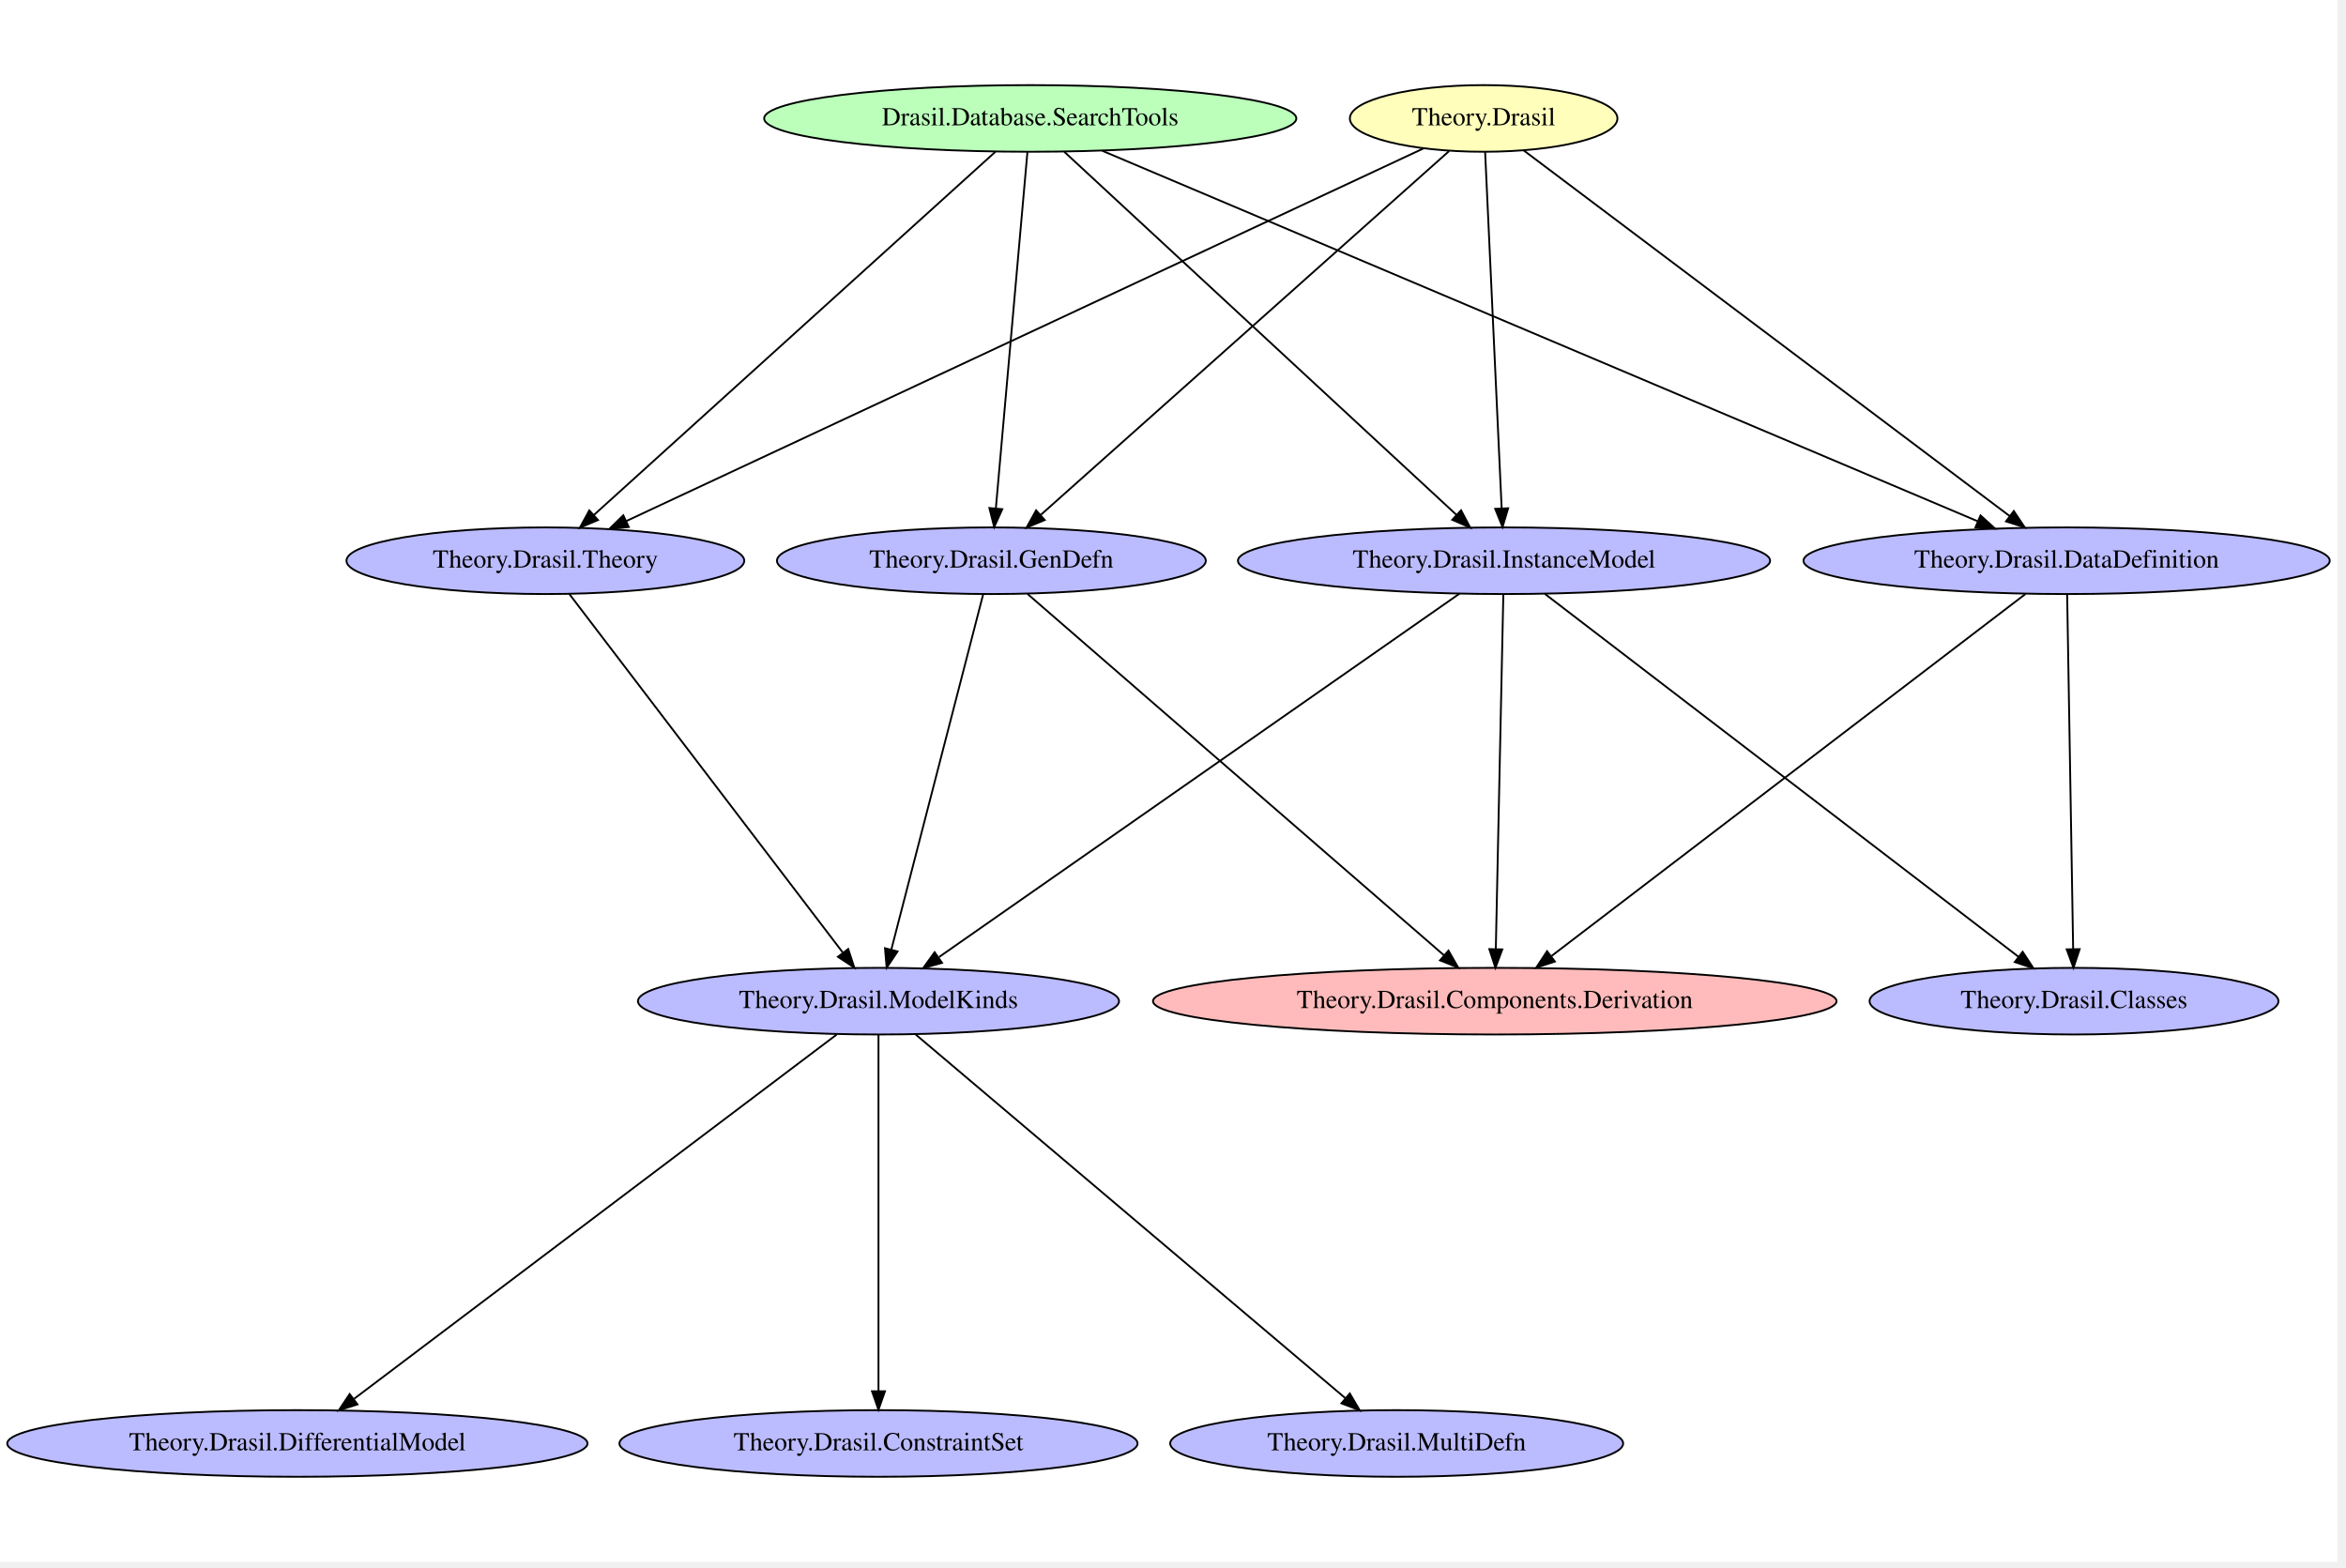
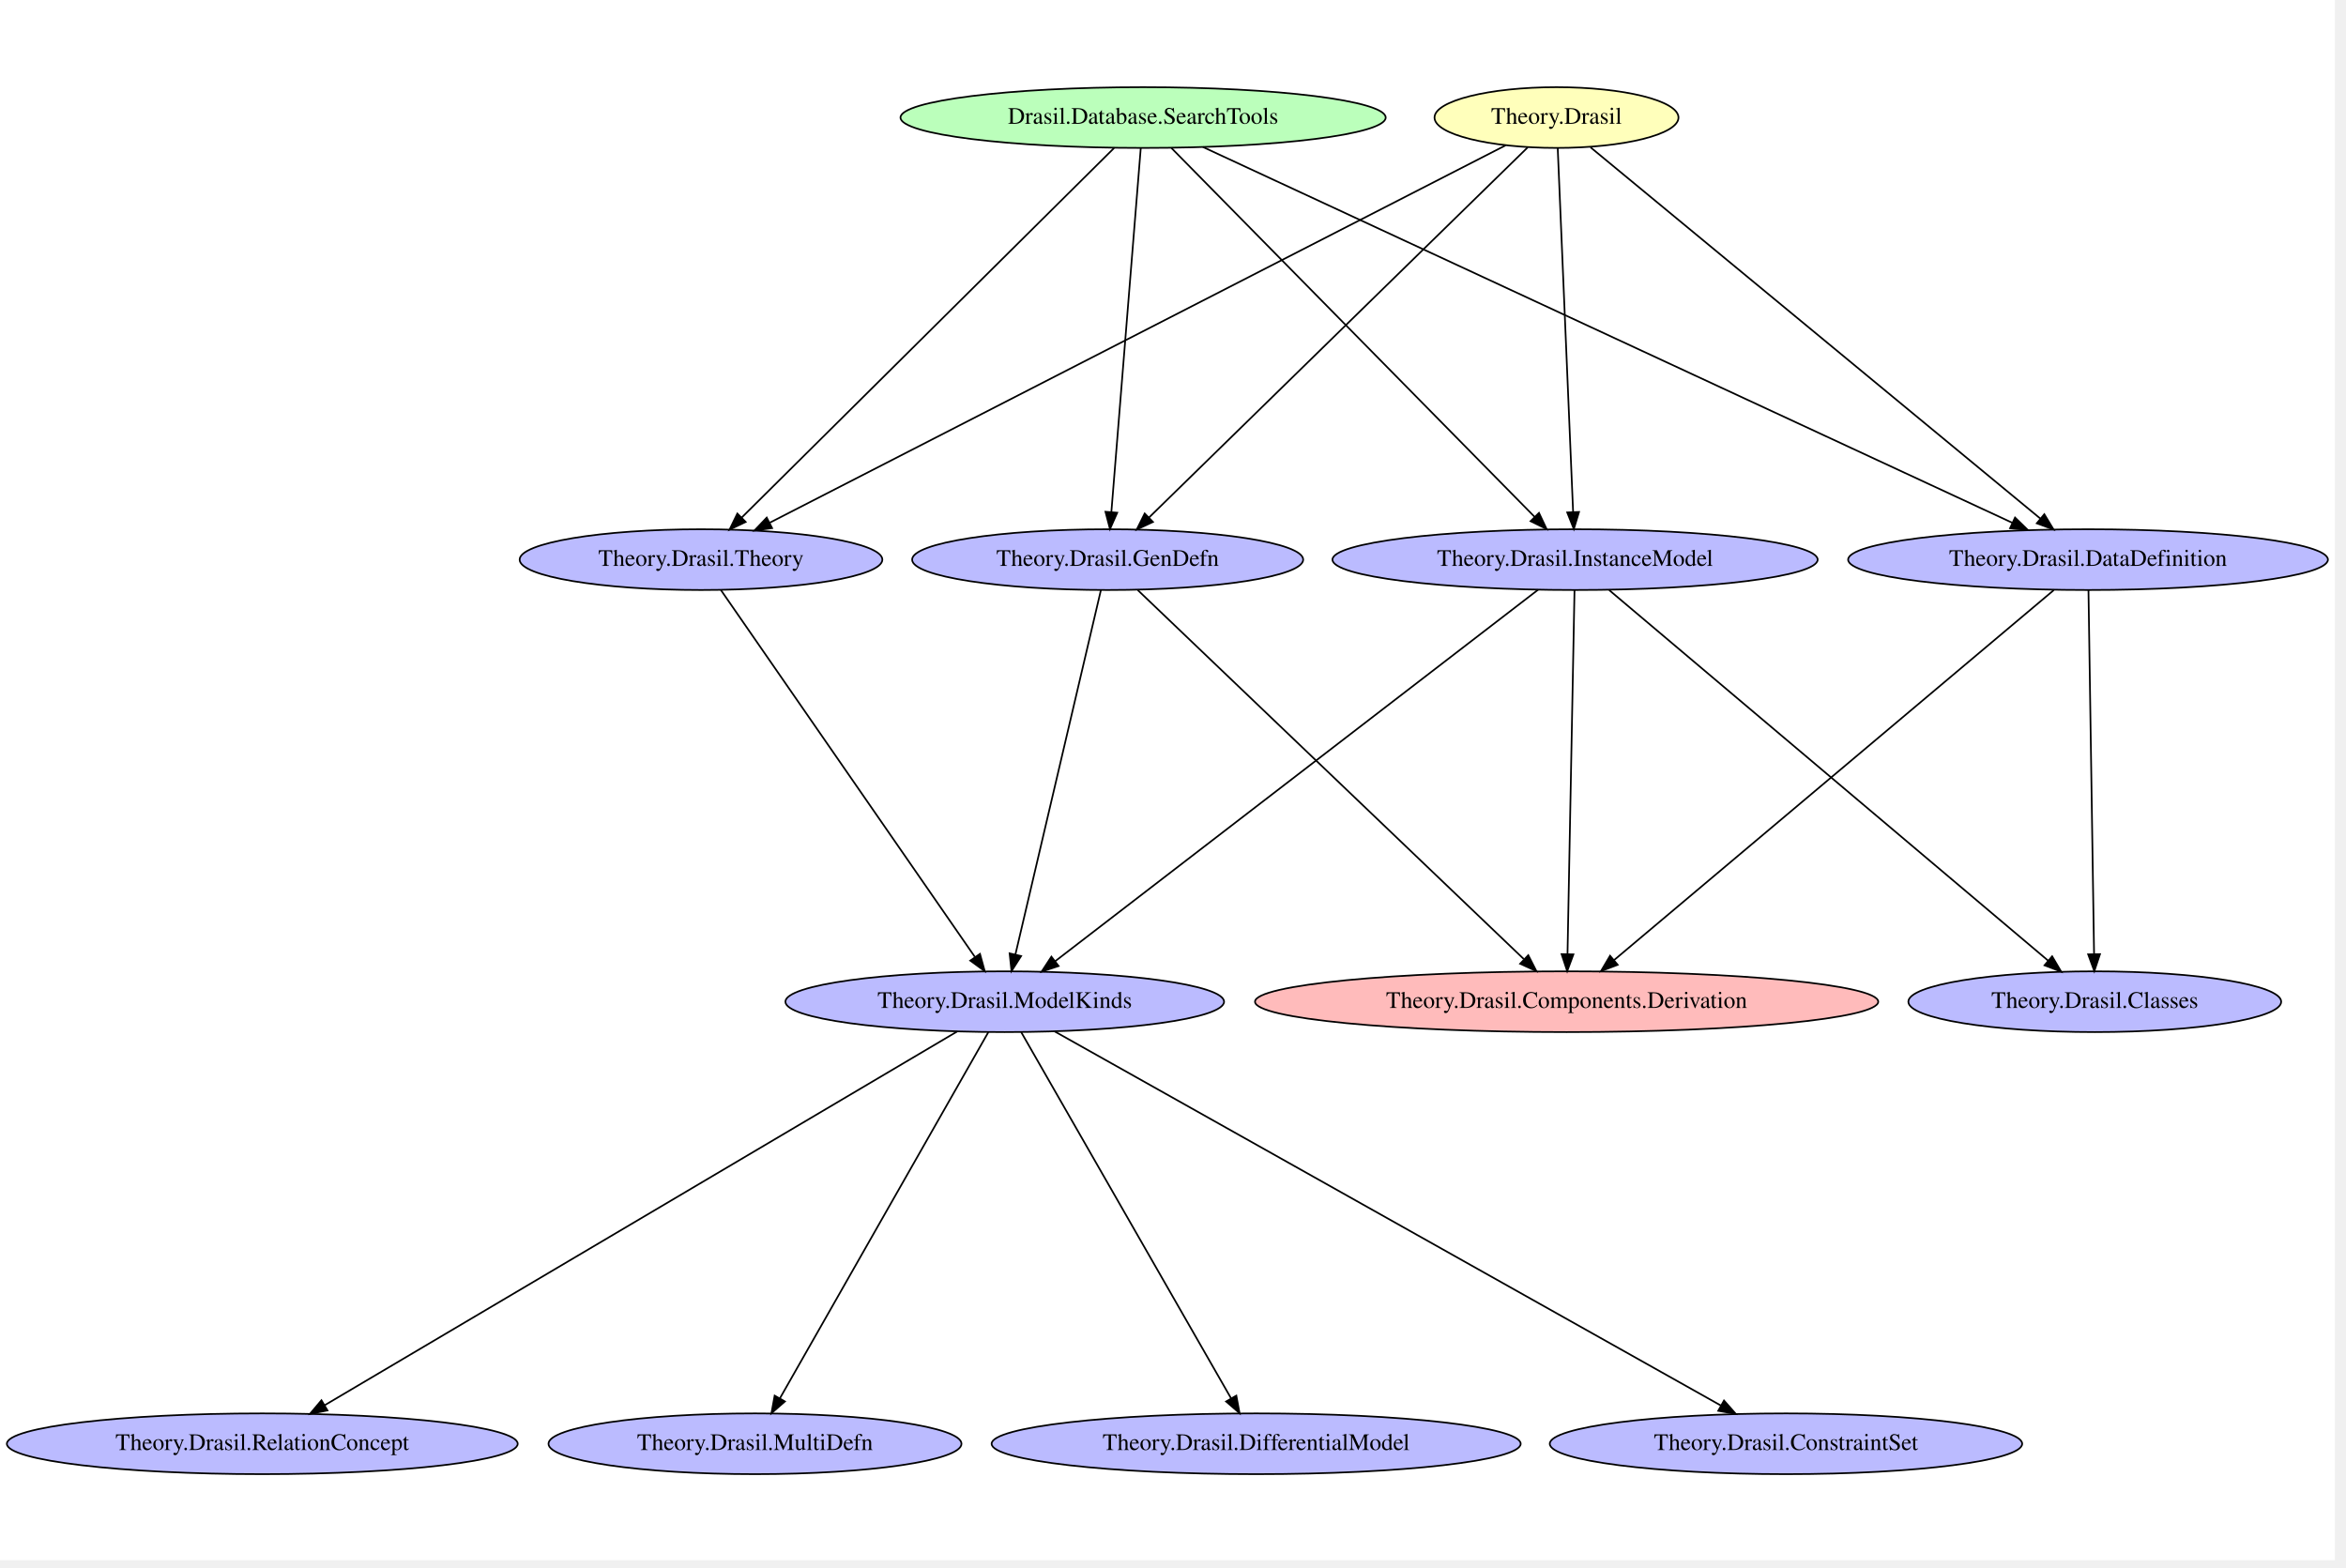
- <svg xmlns="http://www.w3.org/2000/svg" width="431pt" height="288pt" viewBox="0.00 0.00 430.97 288.00">
-   <g id="graph0" class="graph" transform="scale(0.34 0.34) rotate(0) translate(4 840)">
-     <polygon fill="white" stroke="transparent" points="-4,4 -4,-840 1258.97,-840 1258.97,4 -4,4" />
+ <svg xmlns="http://www.w3.org/2000/svg" width="431pt" height="288pt" viewBox="0.00 0.00 431.00 288.00">
+   <g id="graph0" class="graph" transform="scale(0.31 0.31) rotate(0) translate(4 920.67)">
+     <polygon fill="white" stroke="transparent" points="-4,4 -4,-920.67 1379.77,-920.67 1379.77,4 -4,4" />
    <g id="node1" class="node">
-       <ellipse fill="#bbffbb" stroke="black" cx="552.64" cy="-776" rx="143.77" ry="18" />
-       <text text-anchor="middle" x="552.64" y="-772.3" font-family="Times,serif" font-size="14.00">Drasil.Database.SearchTools</text>
+       <ellipse fill="#bbffbb" stroke="black" cx="673.44" cy="-851" rx="143.77" ry="18" />
+       <text text-anchor="middle" x="673.44" y="-847.3" font-family="Times,serif" font-size="14.00">Drasil.Database.SearchTools</text>
    </g>
    <g id="node3" class="node">
-       <ellipse fill="#bbbbff" stroke="black" cx="531.64" cy="-537" rx="115.88" ry="18" />
-       <text text-anchor="middle" x="531.64" y="-533.3" font-family="Times,serif" font-size="14.00">Theory.Drasil.GenDefn</text>
+       <ellipse fill="#bbbbff" stroke="black" cx="411.44" cy="-589" rx="107.48" ry="18" />
+       <text text-anchor="middle" x="411.44" y="-585.3" font-family="Times,serif" font-size="14.00">Theory.Drasil.Theory</text>
+     </g>
+     <g id="edge4" class="edge">
+       <path fill="none" stroke="black" d="M656.25,-832.94C610.89,-787.93 487.89,-665.87 435.54,-613.92" />
+       <polygon fill="black" stroke="black" points="437.91,-611.34 428.35,-606.78 432.98,-616.31 437.91,-611.34" />
+     </g>
+     <g id="node7" class="node">
+       <ellipse fill="#bbbbff" stroke="black" cx="929.44" cy="-589" rx="143.77" ry="18" />
+       <text text-anchor="middle" x="929.44" y="-585.3" font-family="Times,serif" font-size="14.00">Theory.Drasil.InstanceModel</text>
+     </g>
+     <g id="edge3" class="edge">
+       <path fill="none" stroke="black" d="M690.23,-832.94C734.44,-788.04 854.16,-666.45 905.51,-614.3" />
+       <polygon fill="black" stroke="black" points="908.06,-616.7 912.58,-607.12 903.07,-611.79 908.06,-616.7" />
+     </g>
+     <g id="node11" class="node">
+       <ellipse fill="#bbbbff" stroke="black" cx="652.44" cy="-589" rx="115.88" ry="18" />
+       <text text-anchor="middle" x="652.44" y="-585.3" font-family="Times,serif" font-size="14.00">Theory.Drasil.GenDefn</text>
+     </g>
+     <g id="edge2" class="edge">
+       <path fill="none" stroke="black" d="M672.06,-832.94C668.5,-788.87 658.97,-670.91 654.64,-617.25" />
+       <polygon fill="black" stroke="black" points="658.11,-616.81 653.82,-607.12 651.14,-617.37 658.11,-616.81" />
+     </g>
+     <g id="node12" class="node">
+       <ellipse fill="#bbbbff" stroke="black" cx="1233.44" cy="-589" rx="142.17" ry="18" />
+       <text text-anchor="middle" x="1233.44" y="-585.3" font-family="Times,serif" font-size="14.00">Theory.Drasil.DataDefinition</text>
+     </g>
+     <g id="edge1" class="edge">
+       <path fill="none" stroke="black" d="M708.89,-833.54C806.68,-788.14 1080.12,-661.18 1188.43,-610.9" />
+       <polygon fill="black" stroke="black" points="1190.18,-613.94 1197.78,-606.56 1187.23,-607.59 1190.18,-613.94" />
+     </g>
+     <g id="node2" class="node">
+       <ellipse fill="#ffffbb" stroke="black" cx="918.44" cy="-851" rx="72.29" ry="18" />
+       <text text-anchor="middle" x="918.44" y="-847.3" font-family="Times,serif" font-size="14.00">Theory.Drasil</text>
+     </g>
+     <g id="edge20" class="edge">
+       <path fill="none" stroke="black" d="M888.24,-834.51C801.4,-789.98 550.92,-661.53 452.16,-610.88" />
+       <polygon fill="black" stroke="black" points="453.58,-607.68 443.09,-606.23 450.39,-613.91 453.58,-607.68" />
    </g>
    <g id="edge19" class="edge">
-       <path fill="none" stroke="black" d="M551.13,-757.96C547.53,-717.4 538.45,-614.87 534.07,-565.46" />
-       <polygon fill="black" stroke="black" points="537.53,-564.86 533.16,-555.21 530.56,-565.48 537.53,-564.86" />
+       <path fill="none" stroke="black" d="M919.16,-832.94C921.02,-788.87 926.01,-670.91 928.28,-617.25" />
+       <polygon fill="black" stroke="black" points="931.79,-617.26 928.71,-607.12 924.79,-616.97 931.79,-617.26" />
+     </g>
+     <g id="edge18" class="edge">
+       <path fill="none" stroke="black" d="M901.39,-833.34C855.71,-788.69 730.38,-666.18 677.02,-614.03" />
+       <polygon fill="black" stroke="black" points="679.28,-611.34 669.68,-606.86 674.39,-616.35 679.28,-611.34" />
+     </g>
+     <g id="edge17" class="edge">
+       <path fill="none" stroke="black" d="M938.62,-833.34C992.94,-788.5 1142.35,-665.18 1205.1,-613.39" />
+       <polygon fill="black" stroke="black" points="1207.53,-615.92 1213.01,-606.86 1203.07,-610.52 1207.53,-615.92" />
    </g>
    <g id="node5" class="node">
-       <ellipse fill="#bbbbff" stroke="black" cx="808.64" cy="-537" rx="143.77" ry="18" />
-       <text text-anchor="middle" x="808.64" y="-533.3" font-family="Times,serif" font-size="14.00">Theory.Drasil.InstanceModel</text>
+       <ellipse fill="#bbbbff" stroke="black" cx="591.44" cy="-327" rx="129.98" ry="18" />
+       <text text-anchor="middle" x="591.44" y="-323.3" font-family="Times,serif" font-size="14.00">Theory.Drasil.ModelKinds</text>
    </g>
-     <g id="edge18" class="edge">
-       <path fill="none" stroke="black" d="M571.05,-757.96C615.97,-716.36 731.31,-609.58 782.96,-561.77" />
-       <polygon fill="black" stroke="black" points="785.43,-564.25 790.39,-554.89 780.68,-559.12 785.43,-564.25" />
+     <g id="edge16" class="edge">
+       <path fill="none" stroke="black" d="M423.25,-570.94C454.08,-526.41 537.13,-406.44 573.72,-353.59" />
+       <polygon fill="black" stroke="black" points="576.77,-355.34 579.58,-345.12 571.01,-351.35 576.77,-355.34" />
+     </g>
+     <g id="node4" class="node">
+       <ellipse fill="#bbbbff" stroke="black" cx="1237.44" cy="-327" rx="110.48" ry="18" />
+       <text text-anchor="middle" x="1237.44" y="-323.3" font-family="Times,serif" font-size="14.00">Theory.Drasil.Classes</text>
+     </g>
+     <g id="node6" class="node">
+       <ellipse fill="#bbbbff" stroke="black" cx="151.44" cy="-65" rx="151.37" ry="18" />
+       <text text-anchor="middle" x="151.44" y="-61.3" font-family="Times,serif" font-size="14.00">Theory.Drasil.RelationConcept</text>
+     </g>
+     <g id="edge15" class="edge">
+       <path fill="none" stroke="black" d="M563.24,-309.34C486.58,-264.04 274.31,-138.61 188.32,-87.8" />
+       <polygon fill="black" stroke="black" points="190.07,-84.76 179.68,-82.69 186.51,-90.79 190.07,-84.76" />
+     </g>
+     <g id="node8" class="node">
+       <ellipse fill="#bbbbff" stroke="black" cx="443.44" cy="-65" rx="122.38" ry="18" />
+       <text text-anchor="middle" x="443.44" y="-61.3" font-family="Times,serif" font-size="14.00">Theory.Drasil.MultiDefn</text>
+     </g>
+     <g id="edge14" class="edge">
+       <path fill="none" stroke="black" d="M581.73,-308.94C556.43,-264.5 488.37,-144.94 458.19,-91.92" />
+       <polygon fill="black" stroke="black" points="461.17,-90.08 453.18,-83.12 455.09,-93.54 461.17,-90.08" />
+     </g>
+     <g id="node9" class="node">
+       <ellipse fill="#bbbbff" stroke="black" cx="740.44" cy="-65" rx="156.77" ry="18" />
+       <text text-anchor="middle" x="740.44" y="-61.3" font-family="Times,serif" font-size="14.00">Theory.Drasil.DifferentialModel</text>
+     </g>
+     <g id="edge13" class="edge">
+       <path fill="none" stroke="black" d="M601.21,-308.94C626.68,-264.5 695.2,-144.94 725.58,-91.92" />
+       <polygon fill="black" stroke="black" points="728.69,-93.54 730.62,-83.12 722.62,-90.06 728.69,-93.54" />
    </g>
    <g id="node10" class="node">
-       <ellipse fill="#bbbbff" stroke="black" cx="290.64" cy="-537" rx="107.48" ry="18" />
-       <text text-anchor="middle" x="290.64" y="-533.3" font-family="Times,serif" font-size="14.00">Theory.Drasil.Theory</text>
-     </g>
-     <g id="edge17" class="edge">
-       <path fill="none" stroke="black" d="M533.79,-757.96C487.81,-716.36 369.77,-609.58 316.91,-561.77" />
-       <polygon fill="black" stroke="black" points="319.07,-559 309.31,-554.89 314.38,-564.19 319.07,-559" />
-     </g>
-     <g id="node11" class="node">
-       <ellipse fill="#bbbbff" stroke="black" cx="1112.64" cy="-537" rx="142.17" ry="18" />
-       <text text-anchor="middle" x="1112.64" y="-533.3" font-family="Times,serif" font-size="14.00">Theory.Drasil.DataDefinition</text>
-     </g>
-     <g id="edge16" class="edge">
-       <path fill="none" stroke="black" d="M591.57,-758.52C691.25,-716.34 955.47,-604.52 1064.52,-558.36" />
-       <polygon fill="black" stroke="black" points="1066.12,-561.49 1073.96,-554.37 1063.39,-555.04 1066.12,-561.49" />
-     </g>
-     <g id="node2" class="node">
-       <ellipse fill="#ffffbb" stroke="black" cx="797.64" cy="-776" rx="72.29" ry="18" />
-       <text text-anchor="middle" x="797.64" y="-772.3" font-family="Times,serif" font-size="14.00">Theory.Drasil</text>
-     </g>
-     <g id="edge15" class="edge">
-       <path fill="none" stroke="black" d="M778.93,-758.33C732.59,-717.04 612.31,-609.88 558.43,-561.87" />
-       <polygon fill="black" stroke="black" points="560.47,-559 550.68,-554.96 555.81,-564.23 560.47,-559" />
-     </g>
-     <g id="edge14" class="edge">
-       <path fill="none" stroke="black" d="M798.43,-757.96C800.31,-717.4 805.07,-614.87 807.36,-565.46" />
-       <polygon fill="black" stroke="black" points="810.87,-565.36 807.84,-555.21 803.88,-565.04 810.87,-565.36" />
-     </g>
-     <g id="edge13" class="edge">
-       <path fill="none" stroke="black" d="M765.15,-759.81C677.18,-718.69 434.25,-605.13 334.38,-558.45" />
-       <polygon fill="black" stroke="black" points="335.71,-555.21 325.17,-554.14 332.75,-561.55 335.71,-555.21" />
+       <ellipse fill="#bbbbff" stroke="black" cx="1054.44" cy="-65" rx="139.98" ry="18" />
+       <text text-anchor="middle" x="1054.44" y="-61.3" font-family="Times,serif" font-size="14.00">Theory.Drasil.ConstraintSet</text>
    </g>
    <g id="edge12" class="edge">
-       <path fill="none" stroke="black" d="M819.29,-758.71C874.09,-717.47 1018.46,-608.85 1081.94,-561.09" />
-       <polygon fill="black" stroke="black" points="1084.1,-563.85 1089.99,-555.04 1079.89,-558.25 1084.1,-563.85" />
+       <path fill="none" stroke="black" d="M621.1,-309.34C701.86,-263.99 925.59,-138.35 1015.9,-87.64" />
+       <polygon fill="black" stroke="black" points="1017.71,-90.64 1024.72,-82.69 1014.28,-84.53 1017.71,-90.64" />
    </g>
-     <g id="node6" class="node">
-       <ellipse fill="#bbbbff" stroke="black" cx="470.64" cy="-299" rx="129.98" ry="18" />
-       <text text-anchor="middle" x="470.64" y="-295.3" font-family="Times,serif" font-size="14.00">Theory.Drasil.ModelKinds</text>
+     <g id="edge11" class="edge">
+       <path fill="none" stroke="black" d="M949.65,-570.94C1003.18,-525.75 1148.75,-402.87 1209.85,-351.29" />
+       <polygon fill="black" stroke="black" points="1212.17,-353.91 1217.55,-344.78 1207.65,-348.56 1212.17,-353.91" />
    </g>
    <g id="edge10" class="edge">
-       <path fill="none" stroke="black" d="M527.15,-518.65C516.62,-477.89 490.23,-375.8 477.59,-326.92" />
-       <polygon fill="black" stroke="black" points="480.94,-325.87 475.05,-317.06 474.16,-327.62 480.94,-325.87" />
+       <path fill="none" stroke="black" d="M907.52,-571.14C848.88,-526.03 688.31,-402.52 621.36,-351.02" />
+       <polygon fill="black" stroke="black" points="623.36,-348.14 613.3,-344.82 619.1,-353.69 623.36,-348.14" />
    </g>
-     <g id="node12" class="node">
-       <ellipse fill="#ffbbbb" stroke="black" cx="803.64" cy="-299" rx="184.67" ry="18" />
-       <text text-anchor="middle" x="803.64" y="-295.3" font-family="Times,serif" font-size="14.00">Theory.Drasil.Components.Derivation</text>
+     <g id="node13" class="node">
+       <ellipse fill="#ffbbbb" stroke="black" cx="924.44" cy="-327" rx="184.67" ry="18" />
+       <text text-anchor="middle" x="924.44" y="-323.3" font-family="Times,serif" font-size="14.00">Theory.Drasil.Components.Derivation</text>
    </g>
-     <g id="edge11" class="edge">
-       <path fill="none" stroke="black" d="M551.2,-519.03C598.92,-477.63 721.39,-371.36 776.29,-323.72" />
-       <polygon fill="black" stroke="black" points="778.63,-326.33 783.89,-317.14 774.04,-321.05 778.63,-326.33" />
-     </g>
-     <g id="node4" class="node">
-       <ellipse fill="#bbbbff" stroke="black" cx="156.64" cy="-60" rx="156.77" ry="18" />
-       <text text-anchor="middle" x="156.64" y="-56.3" font-family="Times,serif" font-size="14.00">Theory.Drasil.DifferentialModel</text>
+     <g id="edge9" class="edge">
+       <path fill="none" stroke="black" d="M929.11,-570.94C928.26,-526.87 925.99,-408.91 924.96,-355.25" />
+       <polygon fill="black" stroke="black" points="928.46,-355.05 924.77,-345.12 921.46,-355.19 928.46,-355.05" />
    </g>
    <g id="edge8" class="edge">
-       <path fill="none" stroke="black" d="M784.6,-519.22C725.13,-477.7 571.05,-370.11 503.36,-322.85" />
-       <polygon fill="black" stroke="black" points="504.98,-319.71 494.78,-316.86 500.97,-325.45 504.98,-319.71" />
-     </g>
-     <g id="node7" class="node">
-       <ellipse fill="#bbbbff" stroke="black" cx="1116.64" cy="-299" rx="110.48" ry="18" />
-       <text text-anchor="middle" x="1116.64" y="-295.3" font-family="Times,serif" font-size="14.00">Theory.Drasil.Classes</text>
+       <path fill="none" stroke="black" d="M648.43,-570.94C638.07,-526.77 610.3,-408.42 597.75,-354.92" />
+       <polygon fill="black" stroke="black" points="601.15,-354.06 595.45,-345.12 594.33,-355.66 601.15,-354.06" />
    </g>
    <g id="edge7" class="edge">
-       <path fill="none" stroke="black" d="M830.79,-519.03C885.06,-477.44 1024.75,-370.41 1086.51,-323.09" />
-       <polygon fill="black" stroke="black" points="1088.88,-325.68 1094.69,-316.82 1084.62,-320.12 1088.88,-325.68" />
-     </g>
-     <g id="edge9" class="edge">
-       <path fill="none" stroke="black" d="M808.27,-518.65C807.41,-477.97 805.25,-376.23 804.21,-327.23" />
-       <polygon fill="black" stroke="black" points="807.71,-326.98 804,-317.06 800.71,-327.13 807.71,-326.98" />
+       <path fill="none" stroke="black" d="M670.28,-570.94C717.26,-526.04 844.46,-404.45 899.02,-352.3" />
+       <polygon fill="black" stroke="black" points="901.71,-354.56 906.52,-345.12 896.88,-349.5 901.71,-354.56" />
    </g>
    <g id="edge6" class="edge">
-       <path fill="none" stroke="black" d="M448.05,-280.96C392.72,-239.19 250.31,-131.7 187.35,-84.18" />
-       <polygon fill="black" stroke="black" points="189.1,-81.12 179.01,-77.89 184.89,-86.71 189.1,-81.12" />
-     </g>
-     <g id="node8" class="node">
-       <ellipse fill="#bbbbff" stroke="black" cx="470.64" cy="-60" rx="139.98" ry="18" />
-       <text text-anchor="middle" x="470.64" y="-56.3" font-family="Times,serif" font-size="14.00">Theory.Drasil.ConstraintSet</text>
+       <path fill="none" stroke="black" d="M1233.7,-570.94C1234.38,-526.87 1236.19,-408.91 1237.02,-355.25" />
+       <polygon fill="black" stroke="black" points="1240.52,-355.17 1237.17,-345.12 1233.52,-355.07 1240.52,-355.17" />
    </g>
    <g id="edge5" class="edge">
-       <path fill="none" stroke="black" d="M470.64,-280.96C470.64,-240.4 470.64,-137.87 470.64,-88.46" />
-       <polygon fill="black" stroke="black" points="474.14,-88.21 470.64,-78.21 467.14,-88.21 474.14,-88.21" />
-     </g>
-     <g id="node9" class="node">
-       <ellipse fill="#bbbbff" stroke="black" cx="750.64" cy="-60" rx="122.38" ry="18" />
-       <text text-anchor="middle" x="750.64" y="-56.3" font-family="Times,serif" font-size="14.00">Theory.Drasil.MultiDefn</text>
-     </g>
-     <g id="edge4" class="edge">
-       <path fill="none" stroke="black" d="M490.77,-280.96C540.01,-239.28 666.58,-132.14 722.9,-84.48" />
-       <polygon fill="black" stroke="black" points="725.31,-87.02 730.68,-77.89 720.79,-81.68 725.31,-87.02" />
-     </g>
-     <g id="edge3" class="edge">
-       <path fill="none" stroke="black" d="M303.58,-519.03C334.84,-478.05 414.55,-373.53 451.41,-325.21" />
-       <polygon fill="black" stroke="black" points="454.28,-327.21 457.57,-317.14 448.72,-322.96 454.28,-327.21" />
-     </g>
-     <g id="edge1" class="edge">
-       <path fill="none" stroke="black" d="M1112.93,-518.65C1113.62,-477.97 1115.34,-376.23 1116.17,-327.23" />
-       <polygon fill="black" stroke="black" points="1119.68,-327.12 1116.35,-317.06 1112.68,-327 1119.68,-327.12" />
-     </g>
-     <g id="edge2" class="edge">
-       <path fill="none" stroke="black" d="M1090.41,-519.03C1036.09,-477.54 896.5,-370.93 834.32,-323.43" />
-       <polygon fill="black" stroke="black" points="836.14,-320.42 826.07,-317.14 831.9,-325.99 836.14,-320.42" />
+       <path fill="none" stroke="black" d="M1213.16,-570.94C1159.58,-525.85 1014.11,-403.45 952.55,-351.66" />
+       <polygon fill="black" stroke="black" points="954.69,-348.88 944.79,-345.12 950.18,-354.24 954.69,-348.88" />
    </g>
  </g>
</svg>
